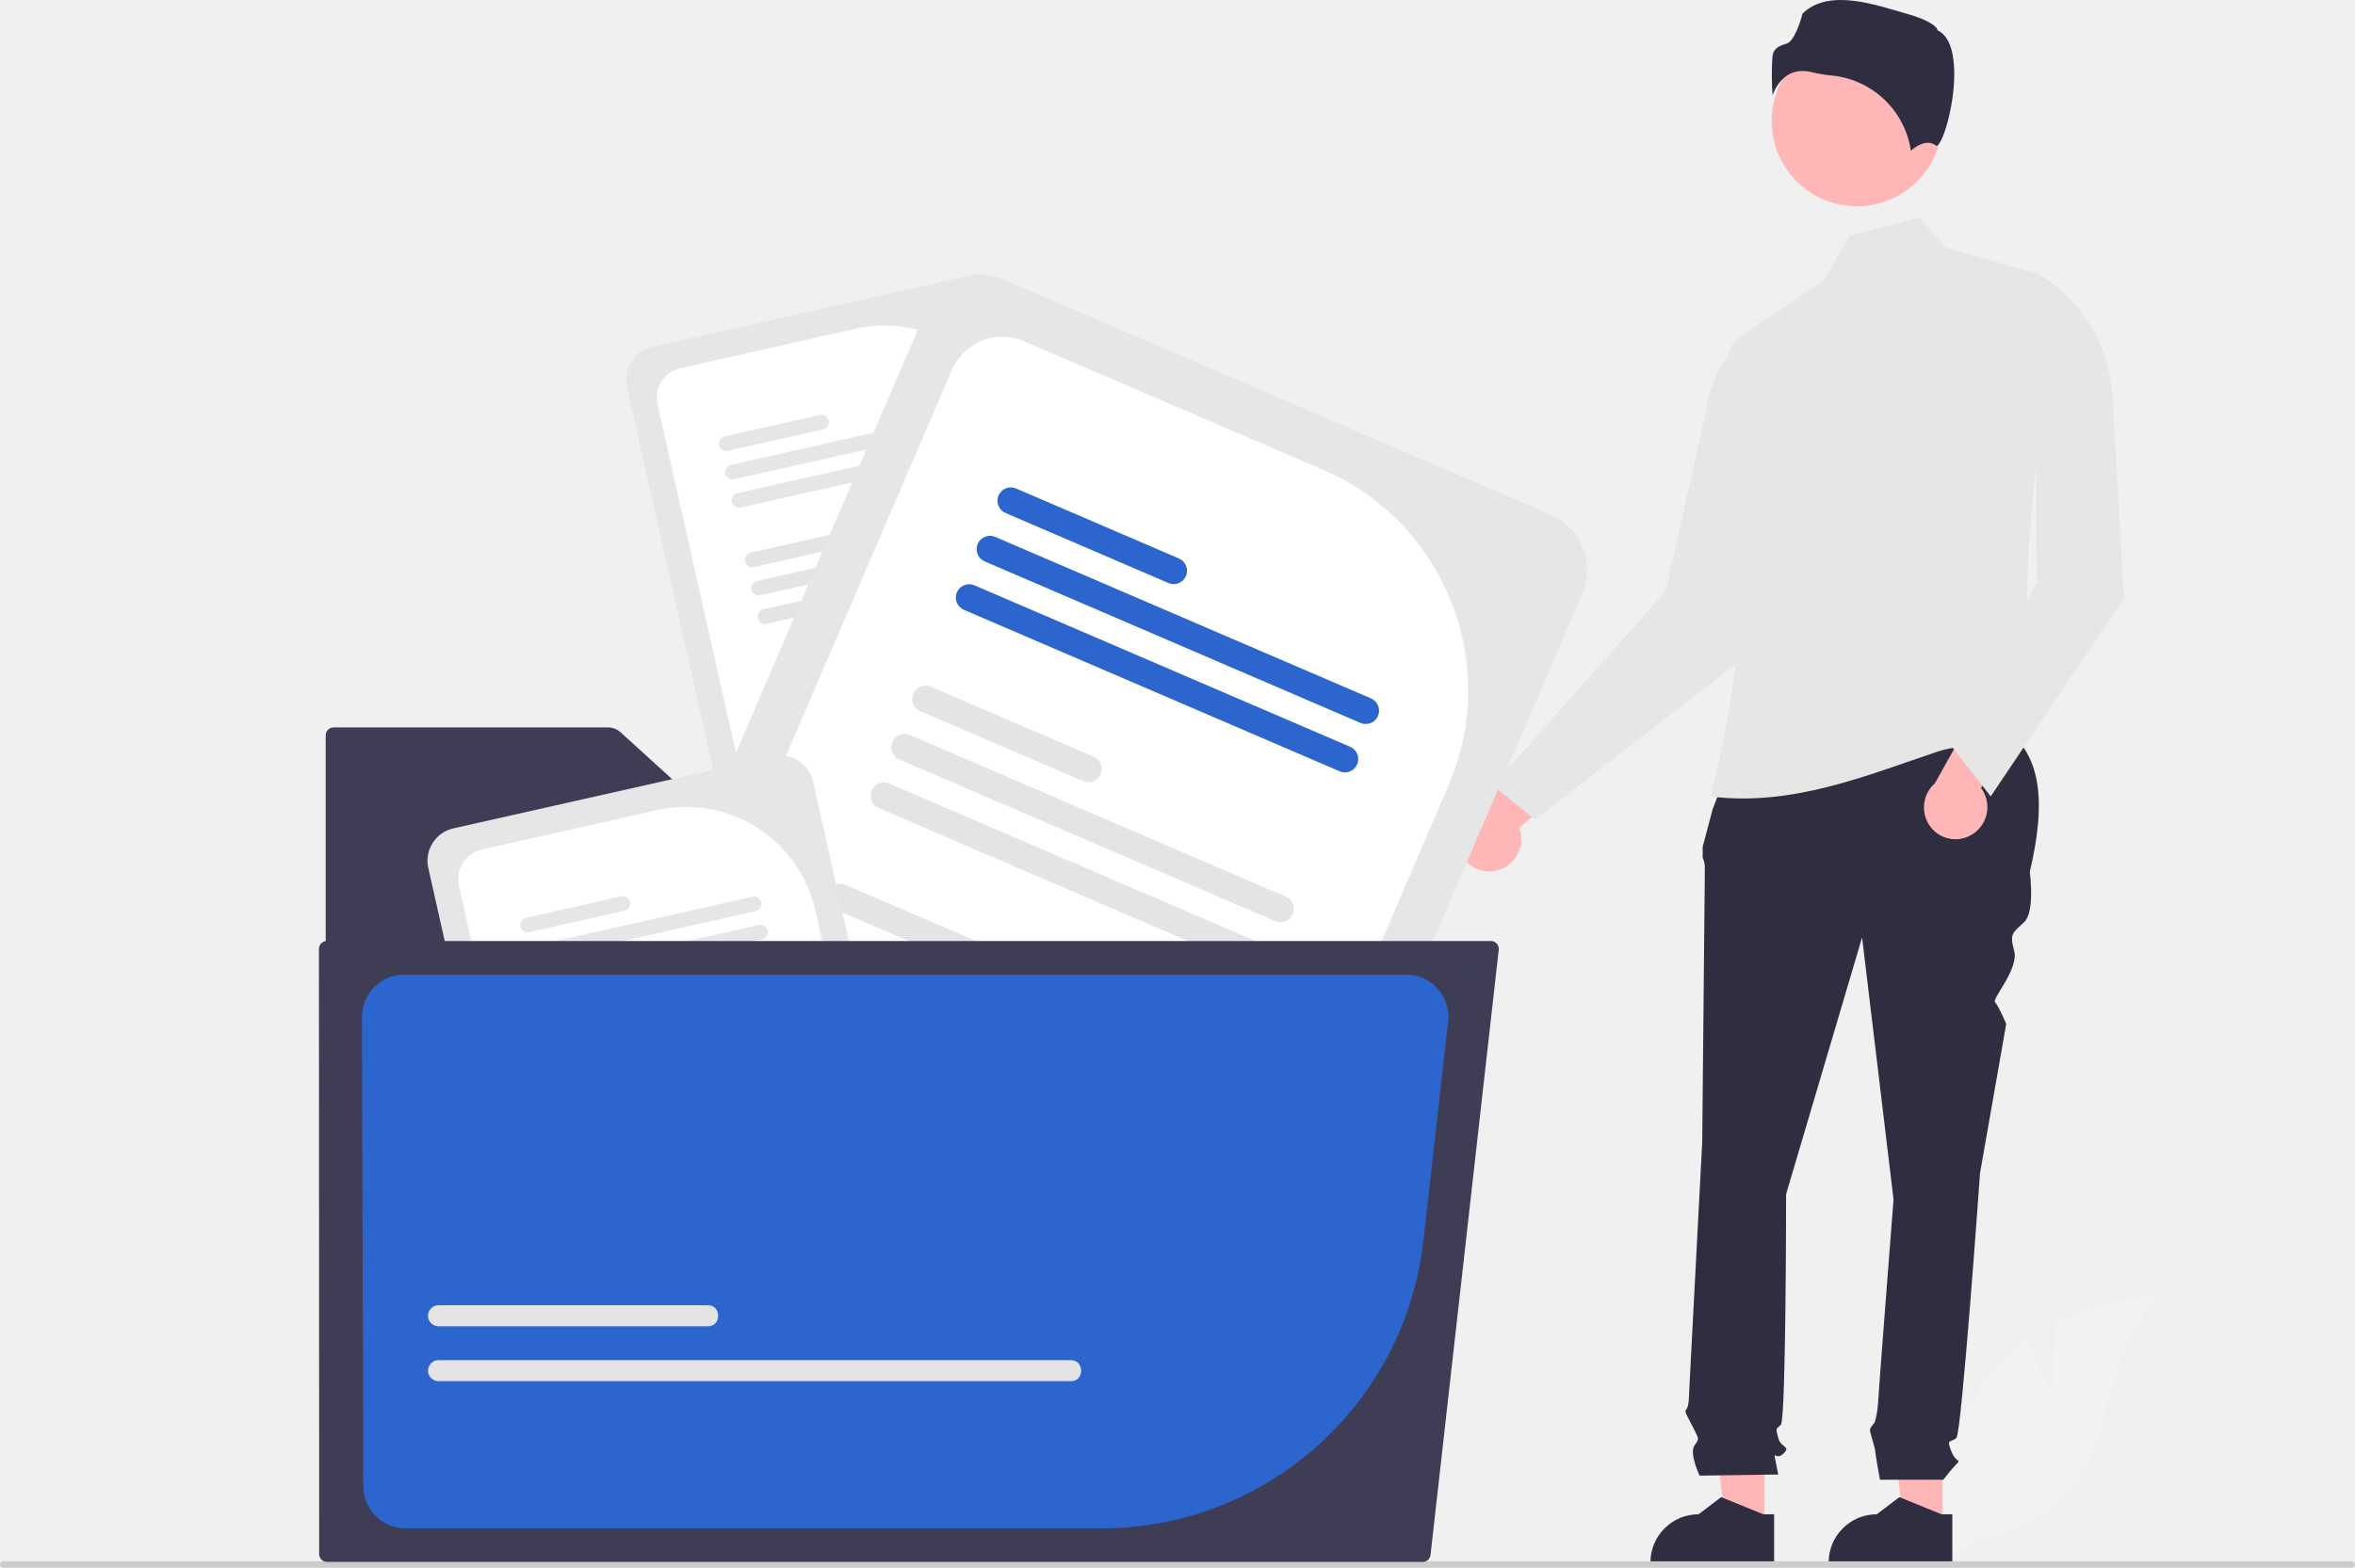
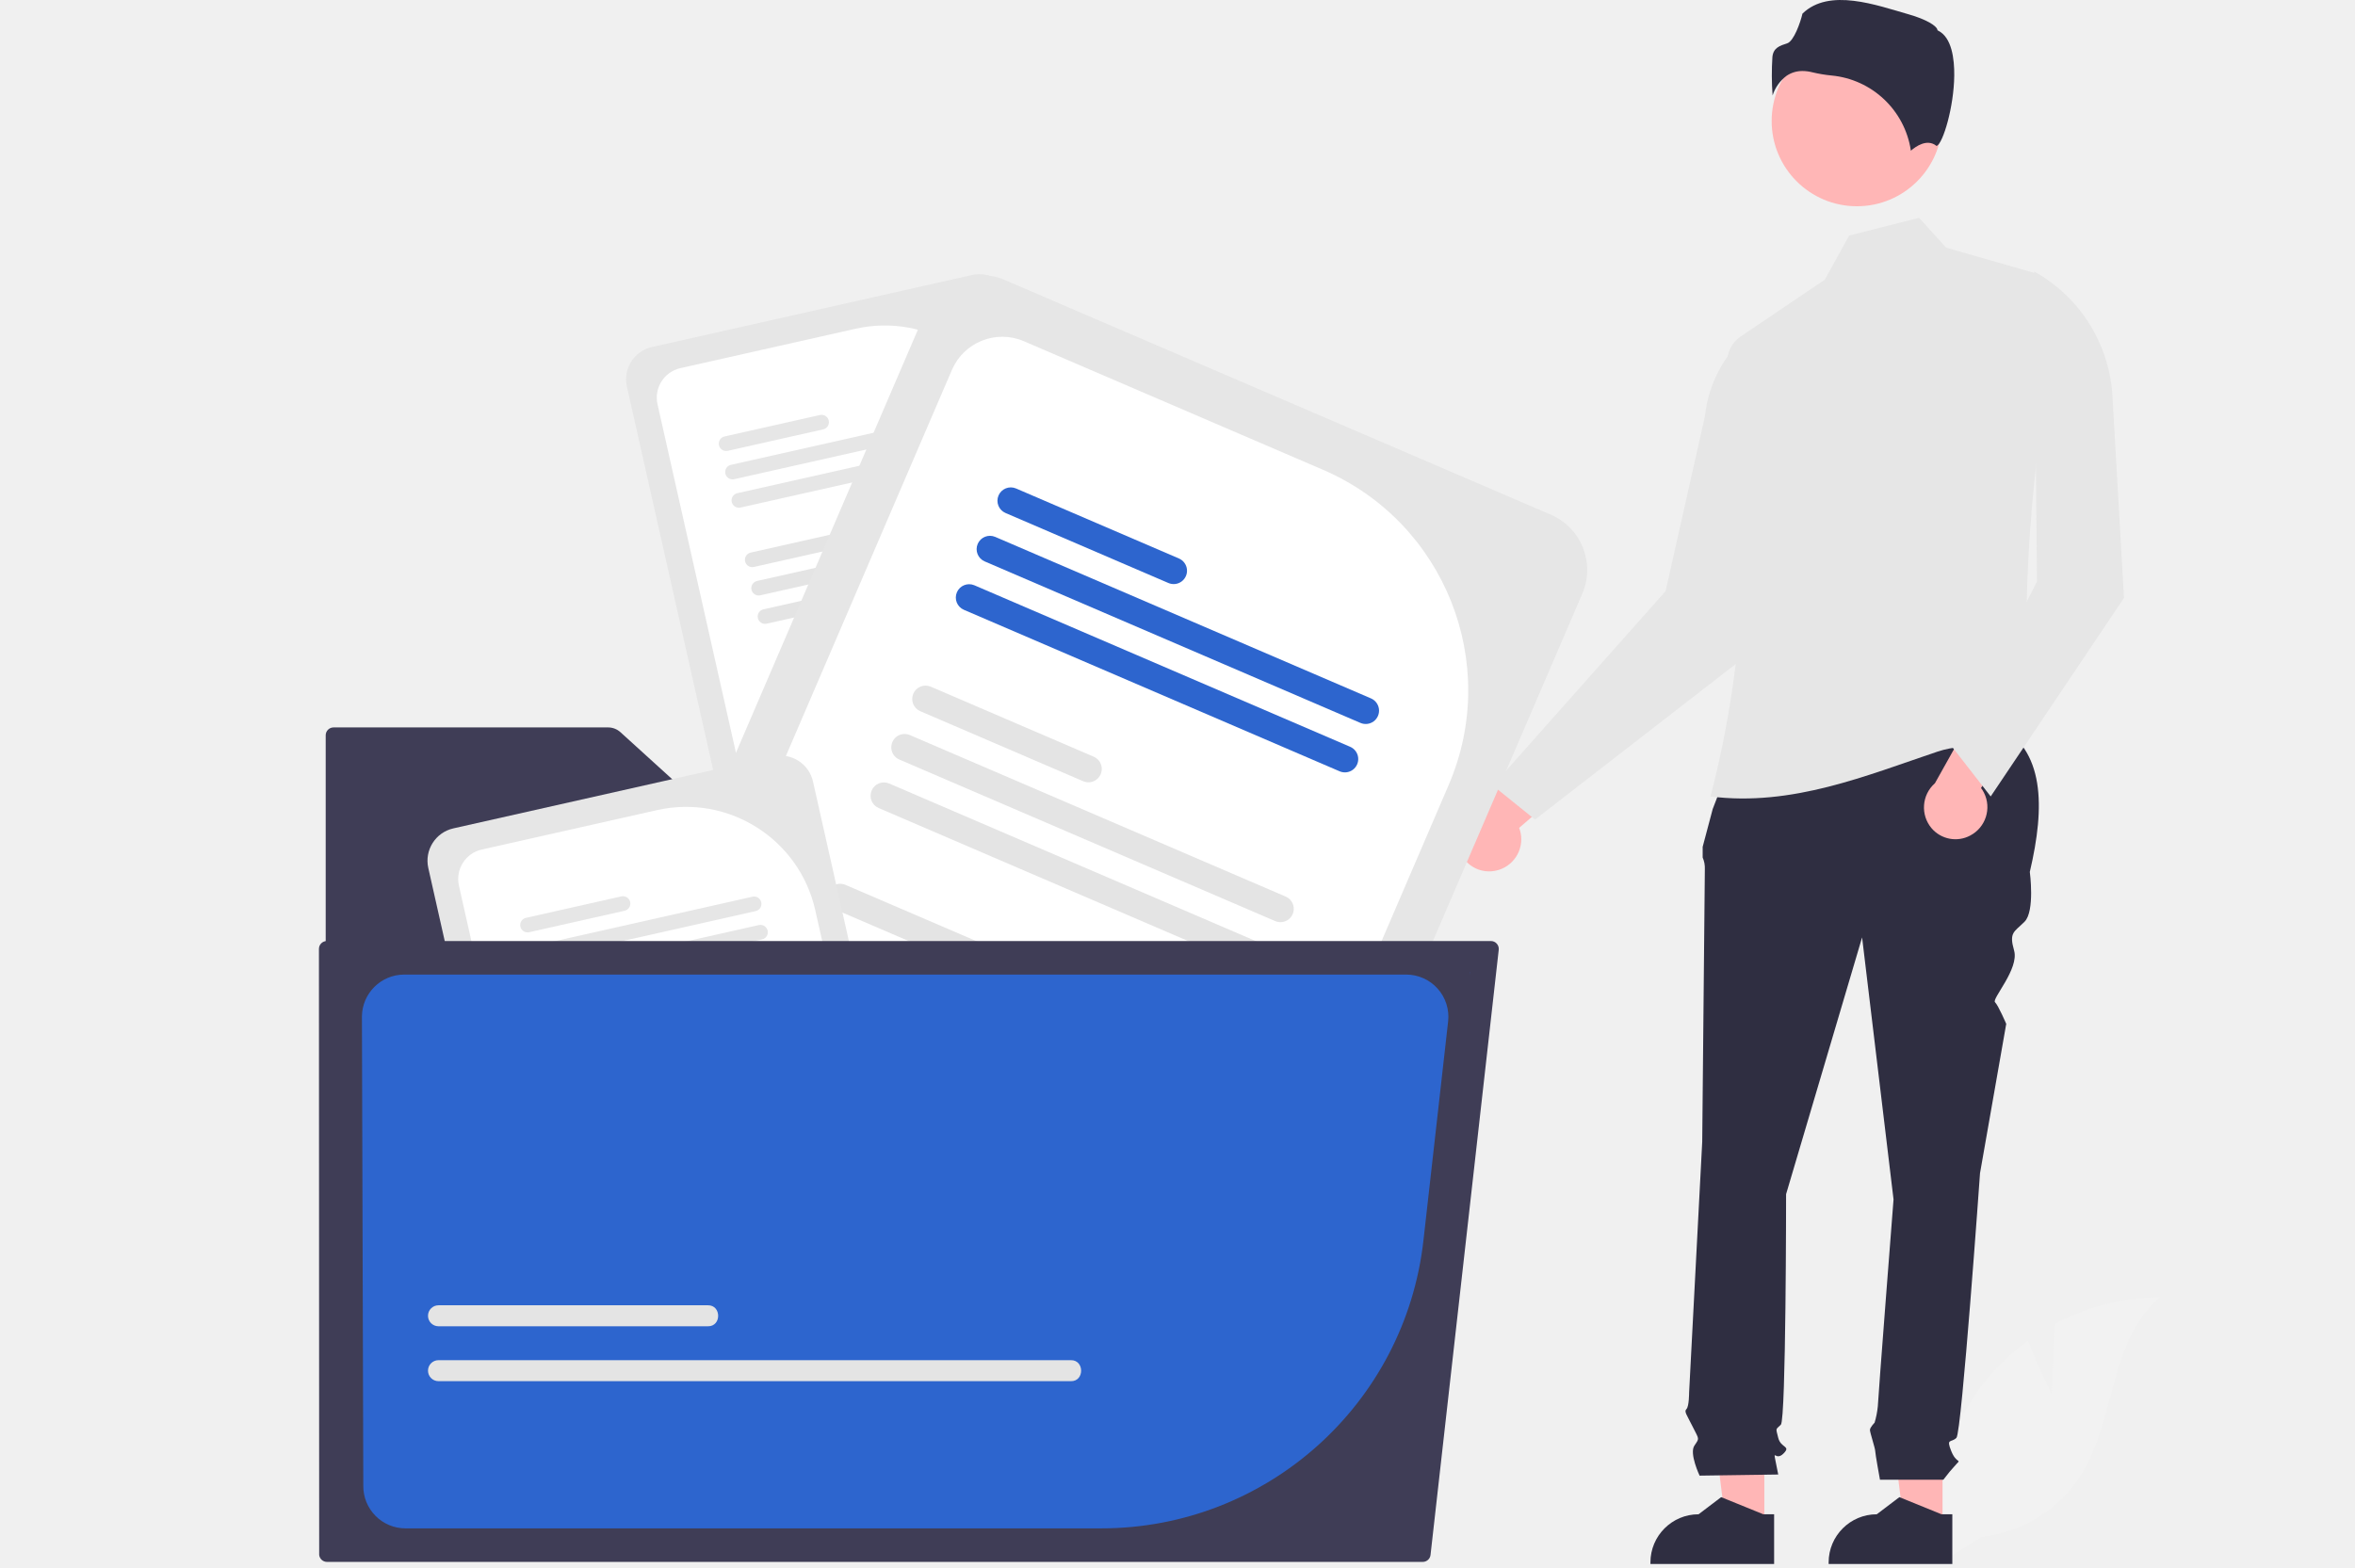
<svg xmlns="http://www.w3.org/2000/svg" data-name="Layer 1" width="865.67" height="576.443" viewBox="0 0 865.67 576.443">
  <path d="M716.982,481.915a11.798,11.798,0,0,0,9.173-13.773,11.592,11.592,0,0,0-.567-1.968l31.471-27.129-20.575-5.821-26.731,26.655a11.841,11.841,0,0,0-5.662,15.631,11.529,11.529,0,0,0,12.891,6.405Z" transform="translate(-167.165 -161.7783)" fill="#ffb6b6" />
  <path d="M921.345,674.306l1.144-25.719a83.066,83.066,0,0,1,38.745-9.808c-18.608,15.214-16.283,44.541-28.899,65a49.964,49.964,0,0,1-36.639,23.089L880.123,736.402a83.724,83.724,0,0,1,17.647-67.845A80.873,80.873,0,0,1,912.633,654.747C916.363,664.581,921.345,674.306,921.345,674.306Z" transform="translate(-167.165 -161.7783)" fill="#f2f2f2" />
  <polygon points="714.057 561.388 699.956 561.387 693.248 507 714.059 507.001 714.057 561.388" fill="#ffb6b6" />
  <path d="M884.817,736.834l-45.466-.002v-.575a17.697,17.697,0,0,1,17.697-17.696h.001l8.305-6.301,15.495,6.301,3.969 0Z" transform="translate(-167.165 -161.7783)" fill="#2f2e41" />
  <polygon points="648.548 561.388 634.448 561.387 627.74 507 648.551 507.001 648.548 561.388" fill="#ffb6b6" />
  <path d="M819.309,736.834l-45.466-.002v-.575a17.697,17.697,0,0,1,17.697-17.696h.001l8.305-6.301,15.495,6.301,3.969 0Z" transform="translate(-167.165 -161.7783)" fill="#2f2e41" />
  <path d="M809.61,425.826l91.715,2.293c17.419,9.461,17.683,29.938,11.976,54.25,0,0,1.927,14.45-1.927,18.304s-5.78,3.853-3.853,10.597-8.253,17.758-7.017,18.994,4.126,7.98,4.126,7.98l-9.634,54.911s-6.743,95.372-8.67,97.299-3.853,0-1.927,4.817,3.853,2.89,1.927,4.817a70.949,70.949,0,0,0-4.817,5.78H858.22s-1.756-9.634-1.756-10.597-1.927-6.743-1.927-7.707,1.703-2.666,1.703-2.666a31.694,31.694,0,0,0,1.187-6.004c0-1.927,5.78-76.105,5.78-76.105l-11.56-96.335L823.71,600.861s0,82.848-1.927,84.775-1.927.963-.963,4.817,4.817,2.89,1.927,5.78-3.853-1.927-2.89,2.89l.963,4.817-28.901.413s-3.853-8.12-1.927-11.01,1.811-2.101-.539-6.831-3.314-5.693-2.351-6.656.963-6.087.963-6.087l4.817-92.175s.963-97.299.963-100.189a9.609,9.609,0,0,0-.8-4.334v-3.923l3.69-13.9Z" transform="translate(-167.165 -161.7783)" fill="#2f2e41" />
  <path d="M715.921,450.623l15.5,12.5,84.5-65.5-5-114h0a46.039,46.039,0,0,0-17.023,31.103l-14.477,64.397Z" transform="translate(-167.165 -161.7783)" fill="#e6e6e6" />
  <path d="M795.921,454.623c29.911,3.823,57.469-7.759,83.5-16.5,11.752-3.946,23.59.173,34.5-6.5-4.718-46.467-.137-98.808,9.884-154.586a13.217,13.217,0,0,0-8.986-14.946l-32.291-9.264-9.942-10.968L846.909,248.377l-8.988,16.246-30.888,20.87a11.292,11.292,0,0,0-4.808,11.28A370.22,370.22,0,0,1,795.921,454.623Z" transform="translate(-167.165 -161.7783)" fill="#e6e6e6" />
  <path d="M891.382,469.005a11.798,11.798,0,0,0,5.067-15.753,11.592,11.592,0,0,0-1.083-1.739l22.874-34.687-21.383.014-18.444,32.937a11.841,11.841,0,0,0-1.182,16.583,11.529,11.529,0,0,0,14.15,2.645Z" transform="translate(-167.165 -161.7783)" fill="#ffb6b6" />
  <path d="M884.921,436.623l14,18,49-73-4.238-74.163a56.096,56.096,0,0,0-28.762-45.837h0l1,114Z" transform="translate(-167.165 -161.7783)" fill="#e6e6e6" />
  <circle cx="682.576" cy="44.502" r="31.335" fill="#ffb6b6" />
  <path d="M829.775,187.89a14.807,14.807,0,0,1,3.593.472,51.139,51.139,0,0,0,7.033,1.179,32.59,32.59,0,0,1,29.182,27.643c1.821-1.588,5.964-4.508,9.36-1.794h0c.052.043.082.065.201.009,2.255-1.07,6.259-14.239,6.38-25.834.064-6.154-.905-14.013-5.882-16.502l-.262-.131-.069-.285c-.332-1.384-4.048-3.748-10.505-5.587-11.735-3.342-29.227-9.854-39.077-.271-.745,3.23-3.171,10.144-5.621,10.927-2.713.867-5.056,1.616-5.425,4.944a101.999,101.999,0,0,0,.067,14.219,14.522,14.522,0,0,1,5.159-7.247A10.225,10.225,0,0,1,829.775,187.89Z" transform="translate(-167.165 -161.7783)" fill="#2f2e41" />
-   <path d="M1032.835,737.032a1.186,1.186,0,0,1-1.19,1.19H168.355a1.19,1.19,0,0,1,0-2.38h863.29A1.187,1.187,0,0,1,1032.835,737.032Z" transform="translate(-167.165 -161.7783)" fill="#ccc" />
  <path d="M524.442,262.901,406.817,289.364a12.201,12.201,0,0,0-9.215,14.565l32.254,143.365,138.203-31.093a6.056,6.056,0,0,0,2.993-1.652L539.007,272.116A12.201,12.201,0,0,0,524.442,262.901Z" transform="translate(-167.165 -161.7783)" fill="#e6e6e6" />
  <path d="M481.715,282.642l-64.462,14.503a11.111,11.111,0,0,0-8.394,13.261l30.325,134.79,122.744-27.615-22.084-98.162A48.695,48.695,0,0,0,481.715,282.642Z" transform="translate(-167.165 -161.7783)" fill="#fff" />
  <path d="M538.323,410.314l-80.921,18.206a2.703,2.703,0,1,0,1.187,5.275l80.921-18.206a2.703,2.703,0,1,0-1.187-5.275Z" transform="translate(-167.165 -161.7783)" fill="#e4e4e4" />
  <path d="M535.976,399.883,455.055,418.088a2.706,2.706,0,0,0,1.188,5.28l80.921-18.206a2.706,2.706,0,1,0-1.188-5.28Z" transform="translate(-167.165 -161.7783)" fill="#e4e4e4" />
  <path d="M487.788,399.77l-35.078,7.892a2.703,2.703,0,1,0,1.187,5.275l35.078-7.892a2.703,2.703,0,1,0-1.187-5.275Z" transform="translate(-167.165 -161.7783)" fill="#e4e4e4" />
  <path d="M528.717,367.614l-80.921,18.206a2.706,2.706,0,0,0,1.188,5.28l80.921-18.206a2.706,2.706,0,1,0-1.188-5.28Z" transform="translate(-167.165 -161.7783)" fill="#e4e4e4" />
  <path d="M526.371,357.188l-80.921,18.206a2.703,2.703,0,1,0,1.187,5.275l80.921-18.206a2.703,2.703,0,1,0-1.187-5.275Z" transform="translate(-167.165 -161.7783)" fill="#e4e4e4" />
  <path d="M478.181,357.07l-35.078,7.892a2.706,2.706,0,0,0,1.188,5.28l35.078-7.892a2.706,2.706,0,1,0-1.188-5.28Z" transform="translate(-167.165 -161.7783)" fill="#e4e4e4" />
  <path d="M519.11,324.914l-80.921,18.206a2.706,2.706,0,0,0,1.188,5.28l80.921-18.206a2.706,2.706,0,1,0-1.188-5.28Z" transform="translate(-167.165 -161.7783)" fill="#e6e6e6" />
  <path d="M516.765,314.488l-80.921,18.206a2.706,2.706,0,0,0,1.188,5.28l80.921-18.206a2.706,2.706,0,1,0-1.188-5.28Z" transform="translate(-167.165 -161.7783)" fill="#e6e6e6" />
  <path d="M468.574,314.371,433.496,322.262a2.706,2.706,0,0,0,1.188,5.28l35.078-7.892a2.706,2.706,0,1,0-1.188-5.28Z" transform="translate(-167.165 -161.7783)" fill="#e6e6e6" />
  <path d="M289.779,429.241a2.895,2.895,0,0,0-2.892,2.892V731.181a2.896,2.896,0,0,0,2.892,2.893h374.946a2.895,2.895,0,0,0,2.892-2.893V480.137a2.895,2.895,0,0,0-2.892-2.893H449.53a8.765,8.765,0,0,1-5.907-2.282l-48.379-43.958a6.77,6.77,0,0,0-4.562-1.763Z" transform="translate(-167.165 -161.7783)" fill="#3f3d56" />
  <path d="M737.242,351.025,536.479,264.713a22.116,22.116,0,0,0-29.019,11.569l-105.198,244.695,235.885,101.411a10.977,10.977,0,0,0,6.15.761l104.515-243.106A22.116,22.116,0,0,0,737.242,351.025Z" transform="translate(-167.165 -161.7783)" fill="#e6e6e6" />
  <path d="M653.54,334.535,543.517,287.234a20.14,20.14,0,0,0-26.427,10.528L418.183,527.822l209.5,90.067L699.712,450.347A88.262,88.262,0,0,0,653.54,334.535Z" transform="translate(-167.165 -161.7783)" fill="#fff" />
  <path d="M600.776,582.114l-138.117-59.379a4.9,4.9,0,1,0-3.871,9.003l138.117,59.379a4.9,4.9,0,1,0,3.871-9.003Z" transform="translate(-167.165 -161.7783)" fill="#e4e4e4" />
  <path d="M608.43,564.309l-138.117-59.379a4.905,4.905,0,0,0-3.875,9.012l138.117,59.379a4.905,4.905,0,1,0,3.875-9.012Z" transform="translate(-167.165 -161.7783)" fill="#e4e4e4" />
  <path d="M537.835,512.875,477.964,487.135a4.9,4.9,0,1,0-3.871,9.003l59.871,25.74a4.9,4.9,0,1,0,3.871-9.003Z" transform="translate(-167.165 -161.7783)" fill="#e4e4e4" />
  <path d="M632.108,509.233l-138.117-59.379a4.905,4.905,0,0,0-3.875,9.012l138.117,59.379a4.905,4.905,0,1,0,3.875-9.012Z" transform="translate(-167.165 -161.7783)" fill="#e4e4e4" />
  <path d="M639.759,491.438l-138.117-59.379a4.9,4.9,0,1,0-3.871,9.003l138.117,59.379a4.9,4.9,0,1,0,3.871-9.003Z" transform="translate(-167.165 -161.7783)" fill="#e4e4e4" />
  <path d="M569.167,439.995,509.296,414.255a4.905,4.905,0,0,0-3.875,9.012l59.871,25.74a4.905,4.905,0,1,0,3.875-9.012Z" transform="translate(-167.165 -161.7783)" fill="#e4e4e4" />
  <path d="M663.441,436.353l-138.117-59.379a4.905,4.905,0,0,0-3.875,9.012l138.117,59.379a4.905,4.905,0,1,0,3.875-9.012Z" transform="translate(-167.165 -161.7783)" fill="#2d65ce" />
  <path d="M671.091,418.558,532.974,359.179a4.905,4.905,0,0,0-3.875,9.012l138.117,59.379A4.905,4.905,0,1,0,671.091,418.558Z" transform="translate(-167.165 -161.7783)" fill="#2d65ce" />
  <path d="M600.5,367.115,540.628,341.375a4.905,4.905,0,0,0-3.875,9.012L596.625,376.127a4.905,4.905,0,1,0,3.875-9.012Z" transform="translate(-167.165 -161.7783)" fill="#2d65ce" />
  <path d="M451.442,439.901,333.817,466.364a12.201,12.201,0,0,0-9.215,14.565l32.254,143.365,138.203-31.093a6.056,6.056,0,0,0,2.993-1.652L466.007,449.116A12.201,12.201,0,0,0,451.442,439.901Z" transform="translate(-167.165 -161.7783)" fill="#e6e6e6" />
  <path d="M408.715,459.642l-64.462,14.503a11.111,11.111,0,0,0-8.394,13.261l30.325,134.79,122.744-27.615-22.084-98.162A48.695,48.695,0,0,0,408.715,459.642Z" transform="translate(-167.165 -161.7783)" fill="#fff" />
  <path d="M465.323,587.314l-80.921,18.206a2.703,2.703,0,1,0,1.187,5.275l80.921-18.206a2.703,2.703,0,1,0-1.187-5.275Z" transform="translate(-167.165 -161.7783)" fill="#e4e4e4" />
  <path d="M462.976,576.883,382.055,595.088a2.706,2.706,0,0,0,1.188,5.28l80.921-18.206a2.706,2.706,0,1,0-1.188-5.28Z" transform="translate(-167.165 -161.7783)" fill="#e4e4e4" />
  <path d="M414.788,576.77l-35.078,7.892a2.703,2.703,0,1,0,1.187,5.275l35.078-7.892a2.703,2.703,0,1,0-1.187-5.275Z" transform="translate(-167.165 -161.7783)" fill="#e4e4e4" />
  <path d="M455.717,544.614l-80.921,18.206a2.706,2.706,0,0,0,1.188,5.28l80.921-18.206a2.706,2.706,0,1,0-1.188-5.28Z" transform="translate(-167.165 -161.7783)" fill="#e4e4e4" />
  <path d="M453.371,534.188l-80.921,18.206a2.703,2.703,0,1,0,1.187,5.275l80.921-18.206a2.703,2.703,0,1,0-1.187-5.275Z" transform="translate(-167.165 -161.7783)" fill="#e4e4e4" />
  <path d="M405.181,534.07l-35.078,7.892a2.706,2.706,0,0,0,1.188,5.28l35.078-7.892a2.706,2.706,0,1,0-1.188-5.28Z" transform="translate(-167.165 -161.7783)" fill="#e4e4e4" />
  <path d="M446.11,501.914l-80.921,18.206a2.706,2.706,0,0,0,1.188,5.28l80.921-18.206a2.706,2.706,0,1,0-1.188-5.28Z" transform="translate(-167.165 -161.7783)" fill="#e6e6e6" />
  <path d="M443.765,491.488l-80.921,18.206a2.706,2.706,0,0,0,1.188,5.28l80.921-18.206a2.706,2.706,0,1,0-1.188-5.28Z" transform="translate(-167.165 -161.7783)" fill="#e6e6e6" />
  <path d="M395.574,491.371,360.496,499.262a2.706,2.706,0,0,0,1.188,5.28l35.078-7.892a2.706,2.706,0,1,0-1.188-5.28Z" transform="translate(-167.165 -161.7783)" fill="#e6e6e6" />
  <path d="M287.294,507.787a2.892,2.892,0,0,0-2.892,2.891c0,.108.089,222.827.089,222.827a2.89,2.89,0,0,0,2.874,2.568H690.138a2.89,2.89,0,0,0,2.874-2.568L718.082,511.003a2.893,2.893,0,0,0-.717-2.251,2.859,2.859,0,0,0-2.156-.965Z" transform="translate(-167.165 -161.7783)" fill="#3f3d56" />
  <path d="M315.717,520.117a15.555,15.555,0,0,0-15.509,15.374l.503,172.607A15.509,15.509,0,0,0,316.22,723.743H571.897A119.174,119.174,0,0,0,690.41,617.833l9.067-80.47a15.508,15.508,0,0,0-15.412-17.246Zm391.811,0-.046-1h.046Z" transform="translate(-167.165 -161.7783)" fill="#2d65ce" />
  <path d="M427.4,649.434H328.353a3.859,3.859,0,1,1,0-7.718h99.046C432.376,641.647,432.426,649.504,427.4,649.434Z" transform="translate(-167.165 -161.7783)" fill="#e4e4e4" />
  <path d="M560.826,669.62H328.353a3.859,3.859,0,1,1,0-7.718H560.826C565.802,661.833,565.852,669.691,560.826,669.62Z" transform="translate(-167.165 -161.7783)" fill="#e4e4e4" />
</svg>
